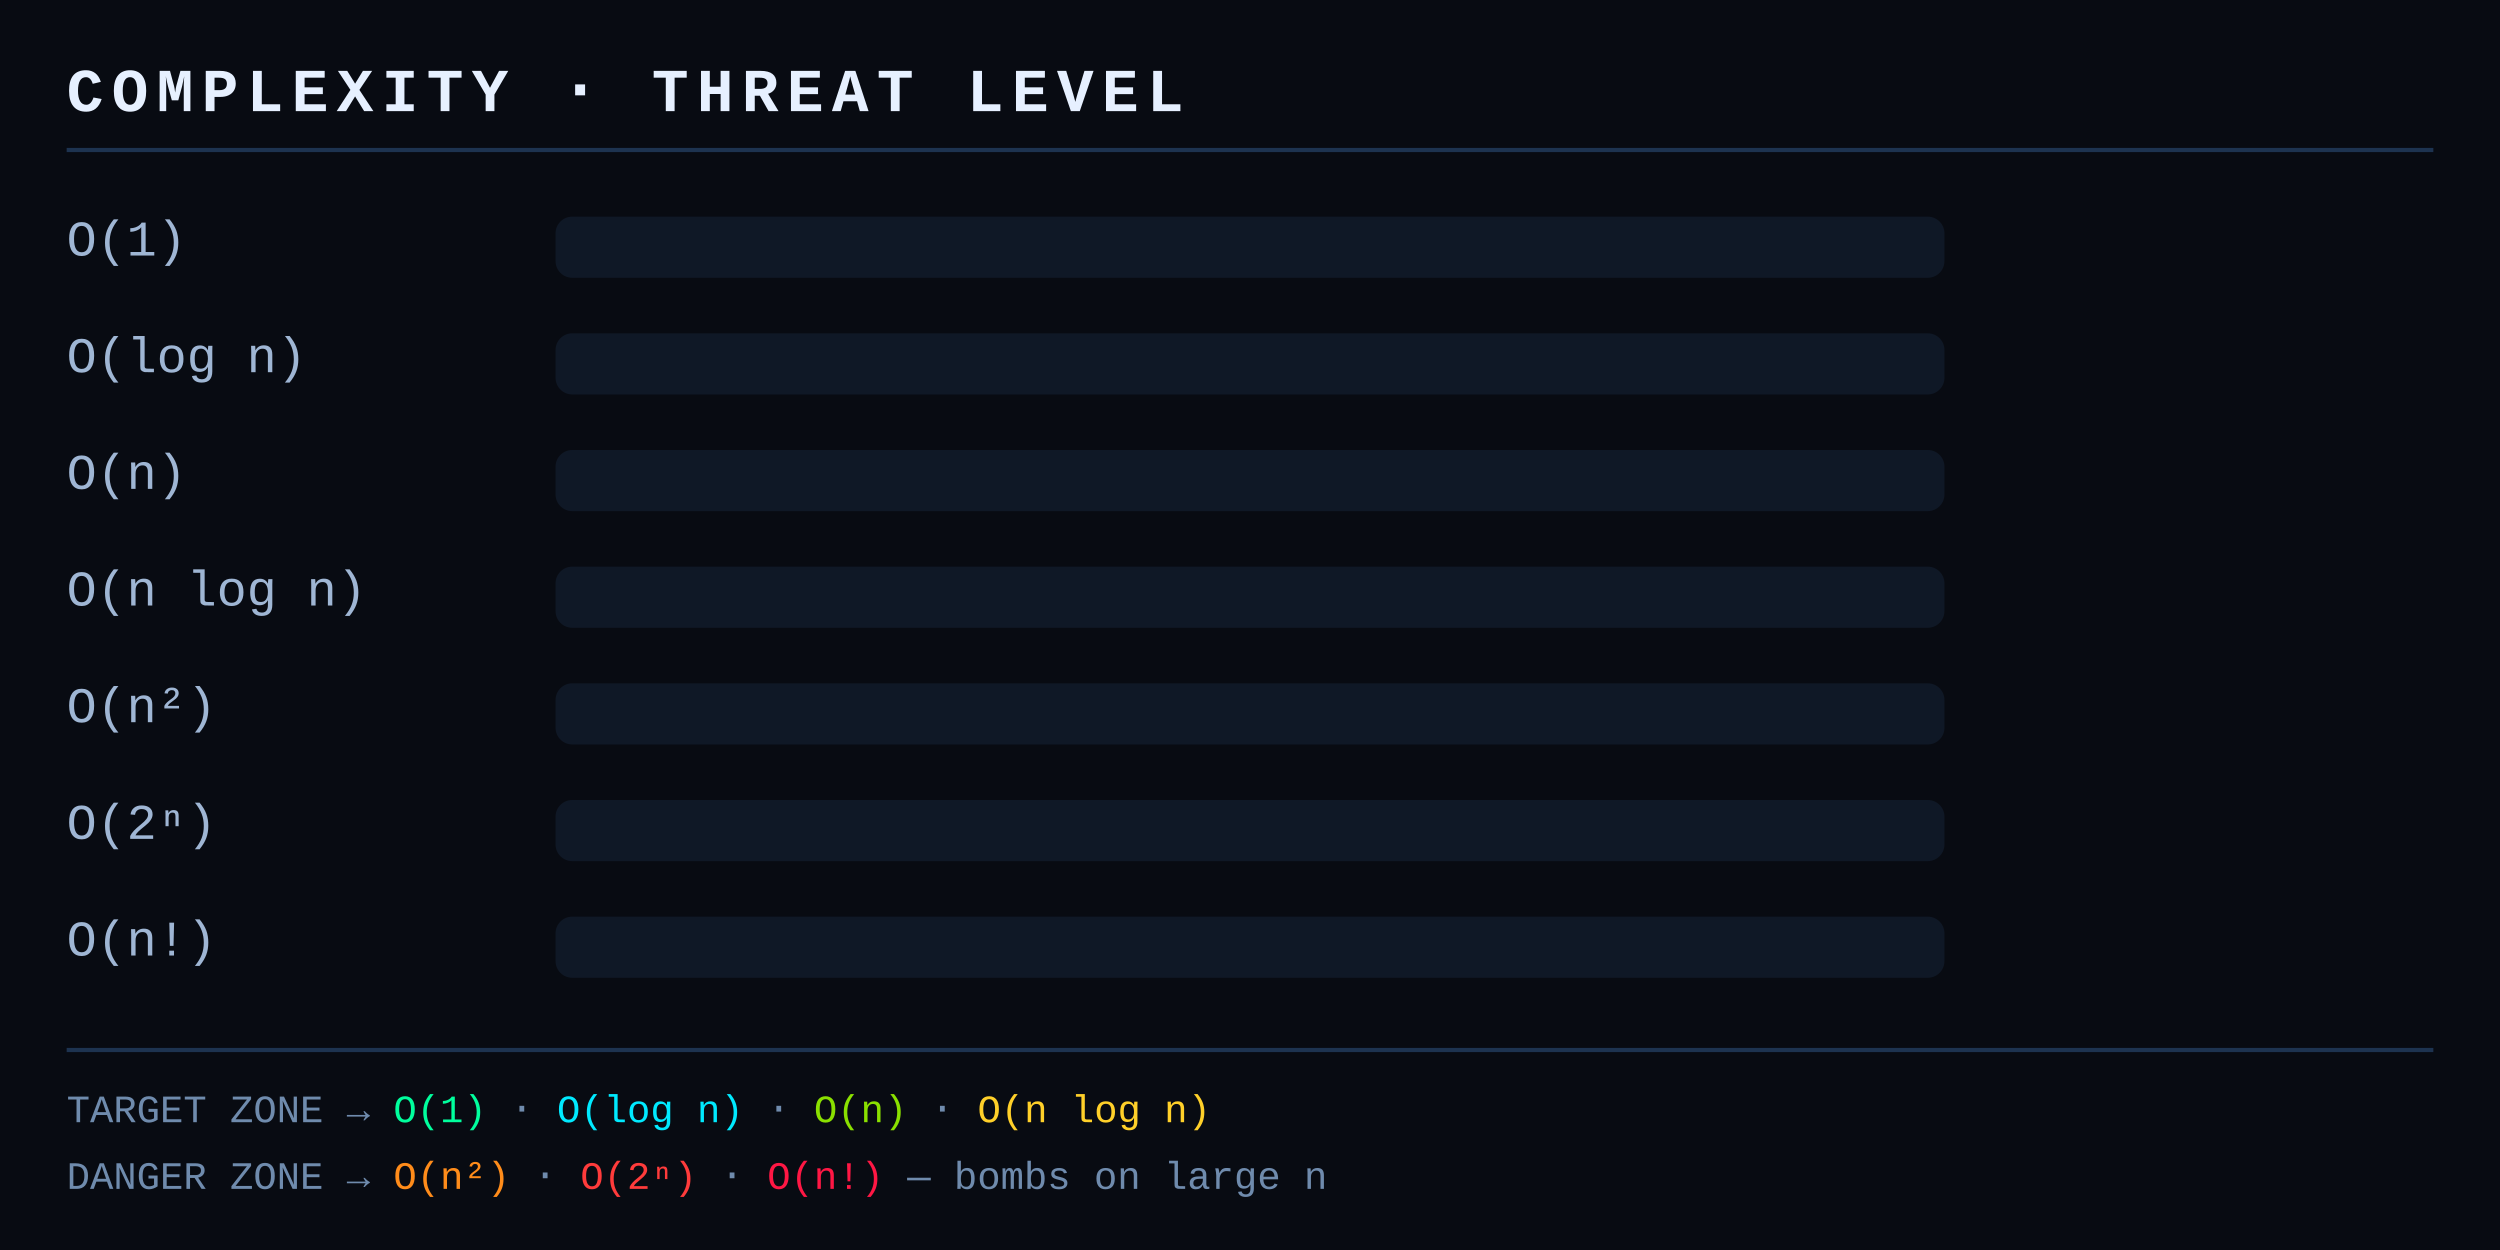
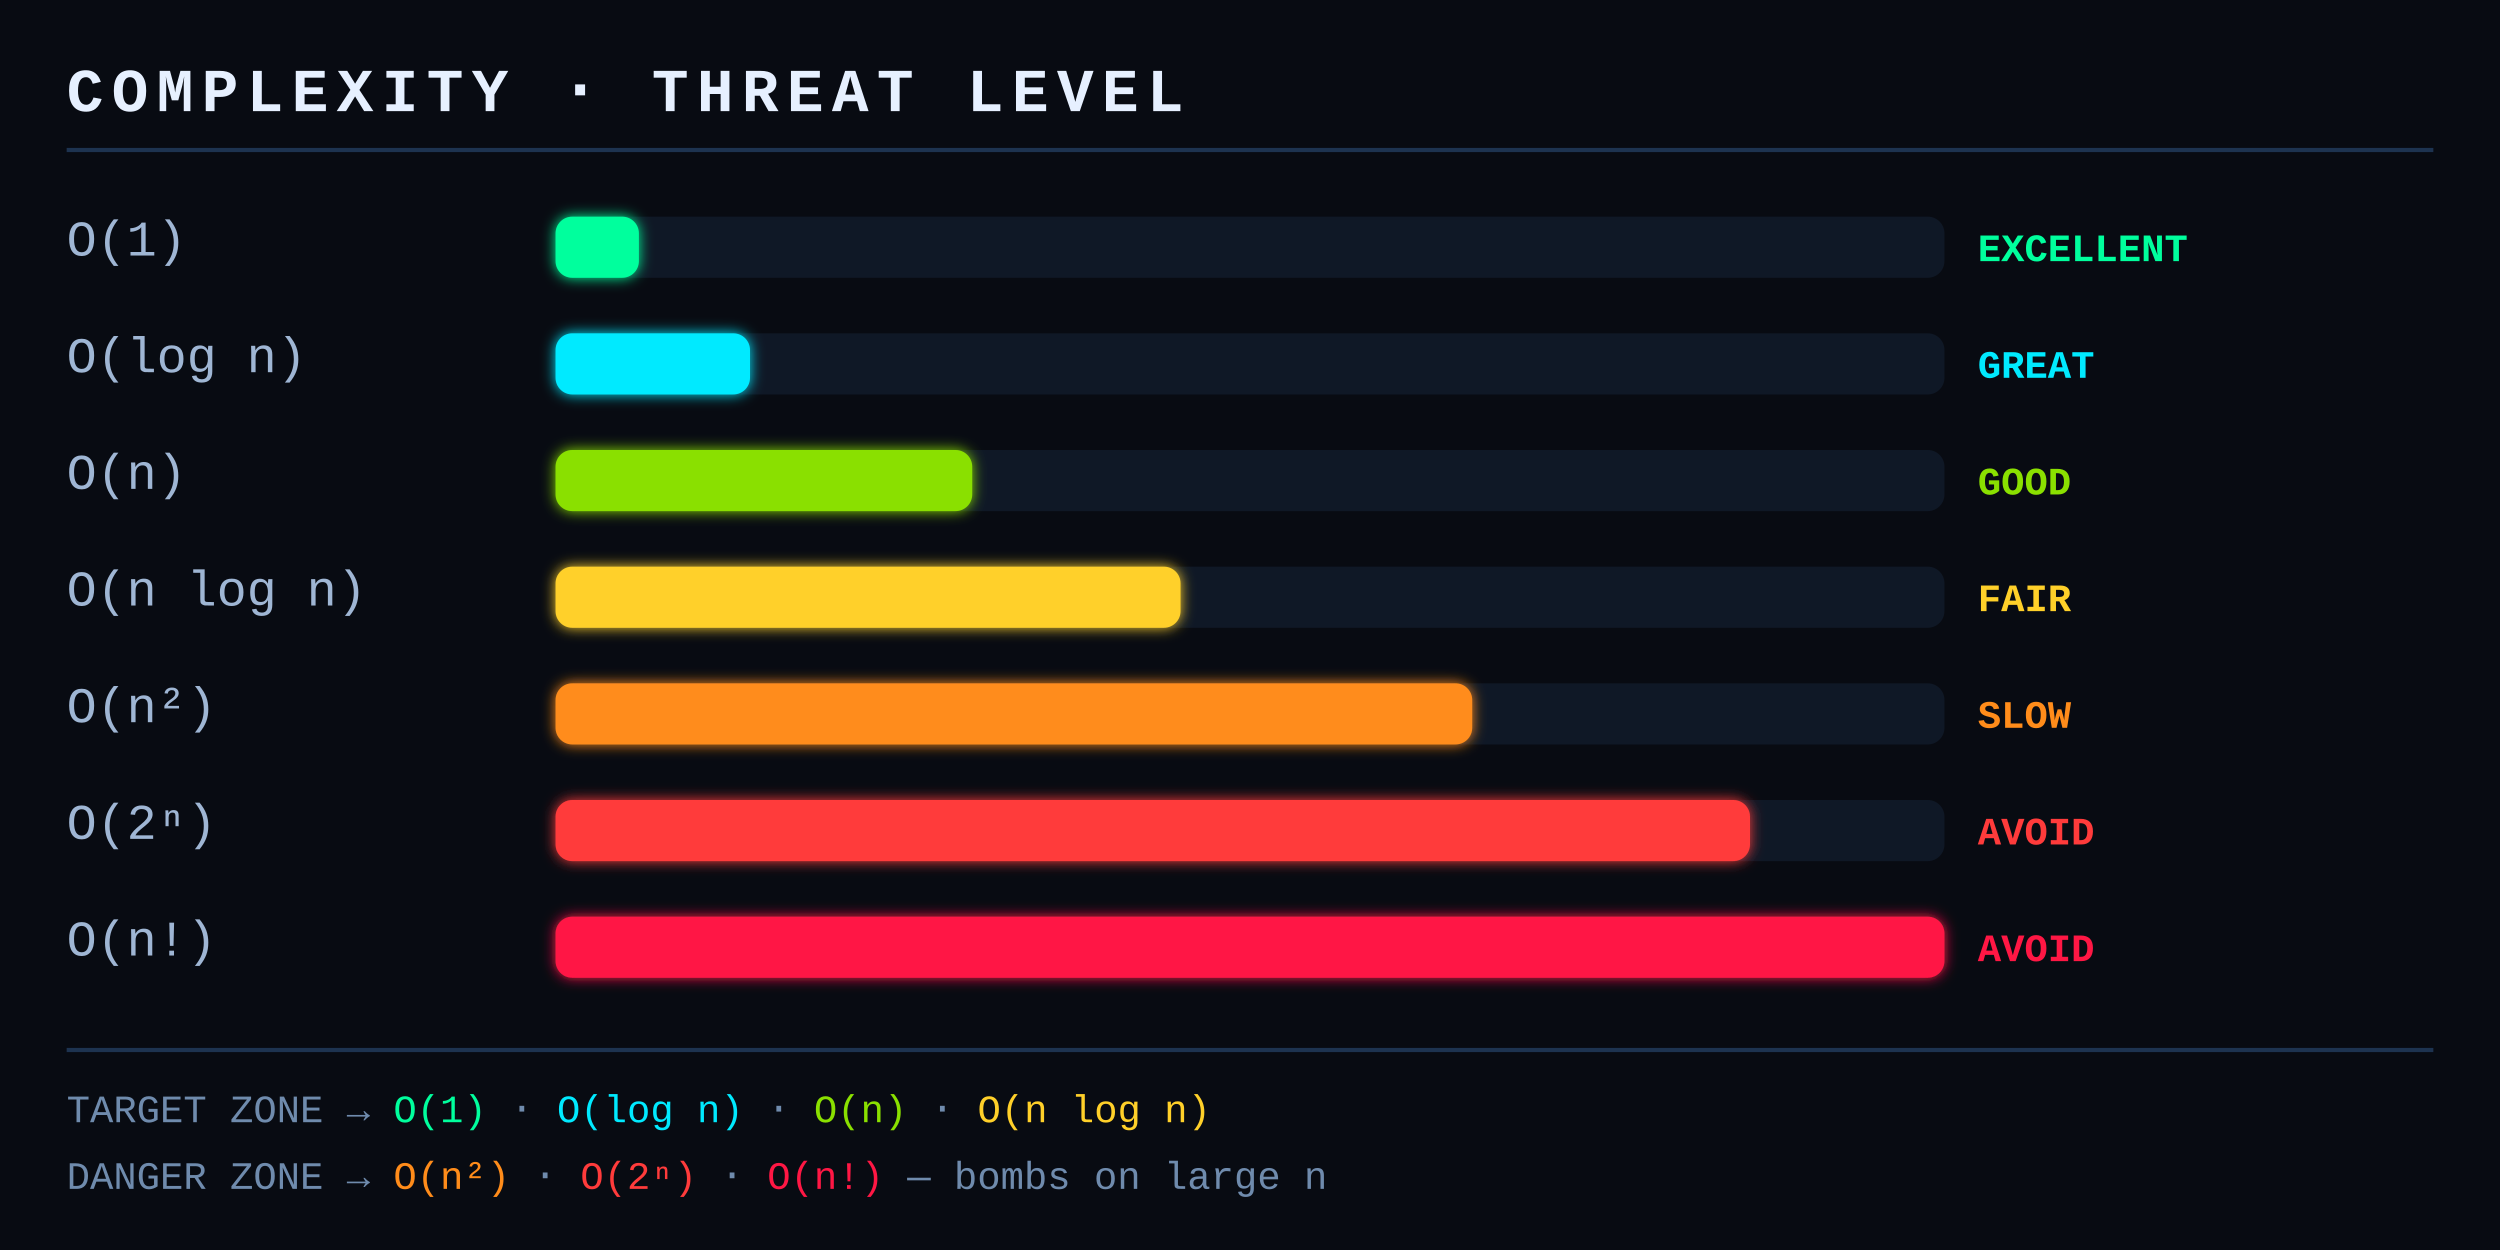
<svg xmlns="http://www.w3.org/2000/svg" viewBox="0 0 900 450" width="100%" role="img" aria-label="Complexity rating bars">
  <defs>
    <filter id="bg" x="-20%" y="-60%" width="140%" height="220%">
      <feGaussianBlur stdDeviation="2.4" result="b" />
      <feMerge>
        <feMergeNode in="b" />
        <feMergeNode in="SourceGraphic" />
      </feMerge>
    </filter>
    <style>
-       .bar { transform:scaleX(0); transform-box:fill-box; transform-origin:left center;
-              animation:grow 1.3s cubic-bezier(.2,.85,.25,1) forwards; filter:url(#bg); }
-       @keyframes grow { to { transform:scaleX(1) } }
-       .rt { opacity:0; animation:fade .5s ease forwards }
-       @keyframes fade { to { opacity:1 } }
+       .bar { transform-box:fill-box; transform-origin:left center;
+              animation:grow 1.3s cubic-bezier(.2,.85,.25,1) both; filter:url(#bg); }
+       @keyframes grow { from { transform:scaleX(0) } to { transform:scaleX(1) } }
+       .rt { animation:fade .5s ease both }
+       @keyframes fade { from { opacity:.2 } to { opacity:1 } }
    </style>
  </defs>
  <rect width="900" height="450" fill="#080b12" />
  <text x="24" y="40" font-family="'Courier New',monospace" font-size="22" font-weight="bold" letter-spacing="3" fill="#e6f0ff">COMPLEXITY ⋅ THREAT LEVEL</text>
  <line x1="24" y1="54" x2="876" y2="54" stroke="#1d3350" stroke-width="1.5" />
  <g font-family="'Courier New',monospace">
    <text x="24" y="92" font-size="18" fill="#9fb6d4">O(1)</text>
    <rect x="200" y="78" width="500" height="22" rx="6" fill="#0f1826" />
    <rect class="bar" x="200" y="78" width="30" height="22" rx="6" fill="#00ff9d" style="animation-delay:.10s" />
    <text class="rt" x="712" y="94" font-size="14" font-weight="bold" fill="#00ff9d" style="animation-delay:1.1s">EXCELLENT</text>
    <text x="24" y="134" font-size="18" fill="#9fb6d4">O(log n)</text>
    <rect x="200" y="120" width="500" height="22" rx="6" fill="#0f1826" />
    <rect class="bar" x="200" y="120" width="70" height="22" rx="6" fill="#00eaff" style="animation-delay:.25s" />
    <text class="rt" x="712" y="136" font-size="14" font-weight="bold" fill="#00eaff" style="animation-delay:1.2s">GREAT</text>
    <text x="24" y="176" font-size="18" fill="#9fb6d4">O(n)</text>
    <rect x="200" y="162" width="500" height="22" rx="6" fill="#0f1826" />
    <rect class="bar" x="200" y="162" width="150" height="22" rx="6" fill="#8ae000" style="animation-delay:.40s" />
    <text class="rt" x="712" y="178" font-size="14" font-weight="bold" fill="#8ae000" style="animation-delay:1.3s">GOOD</text>
    <text x="24" y="218" font-size="18" fill="#9fb6d4">O(n log n)</text>
    <rect x="200" y="204" width="500" height="22" rx="6" fill="#0f1826" />
    <rect class="bar" x="200" y="204" width="225" height="22" rx="6" fill="#ffd029" style="animation-delay:.55s" />
    <text class="rt" x="712" y="220" font-size="14" font-weight="bold" fill="#ffd029" style="animation-delay:1.4s">FAIR</text>
    <text x="24" y="260" font-size="18" fill="#9fb6d4">O(n²)</text>
    <rect x="200" y="246" width="500" height="22" rx="6" fill="#0f1826" />
    <rect class="bar" x="200" y="246" width="330" height="22" rx="6" fill="#ff8c1a" style="animation-delay:.70s" />
    <text class="rt" x="712" y="262" font-size="14" font-weight="bold" fill="#ff8c1a" style="animation-delay:1.5s">SLOW</text>
    <text x="24" y="302" font-size="18" fill="#9fb6d4">O(2ⁿ)</text>
    <rect x="200" y="288" width="500" height="22" rx="6" fill="#0f1826" />
    <rect class="bar" x="200" y="288" width="430" height="22" rx="6" fill="#ff3b3b" style="animation-delay:.85s" />
    <text class="rt" x="712" y="304" font-size="14" font-weight="bold" fill="#ff3b3b" style="animation-delay:1.6s">AVOID</text>
    <text x="24" y="344" font-size="18" fill="#9fb6d4">O(n!)</text>
    <rect x="200" y="330" width="500" height="22" rx="6" fill="#0f1826" />
    <rect class="bar" x="200" y="330" width="500" height="22" rx="6" fill="#ff1744" style="animation-delay:1.0s" />
    <text class="rt" x="712" y="346" font-size="14" font-weight="bold" fill="#ff1744" style="animation-delay:1.7s">AVOID</text>
  </g>
  <line x1="24" y1="378" x2="876" y2="378" stroke="#1d3350" stroke-width="1.5" />
  <text x="24" y="404" font-family="'Courier New',monospace" font-size="14" fill="#6f8bad">TARGET ZONE → <tspan fill="#00ff9d">O(1)</tspan> ⋅ <tspan fill="#00eaff">O(log n)</tspan> ⋅ <tspan fill="#8ae000">O(n)</tspan> ⋅ <tspan fill="#ffd029">O(n log n)</tspan>
  </text>
  <text x="24" y="428" font-family="'Courier New',monospace" font-size="14" fill="#6f8bad">DANGER ZONE → <tspan fill="#ff8c1a">O(n²)</tspan> ⋅ <tspan fill="#ff3b3b">O(2ⁿ)</tspan> ⋅ <tspan fill="#ff1744">O(n!)</tspan>  — bombs on large n</text>
</svg>
